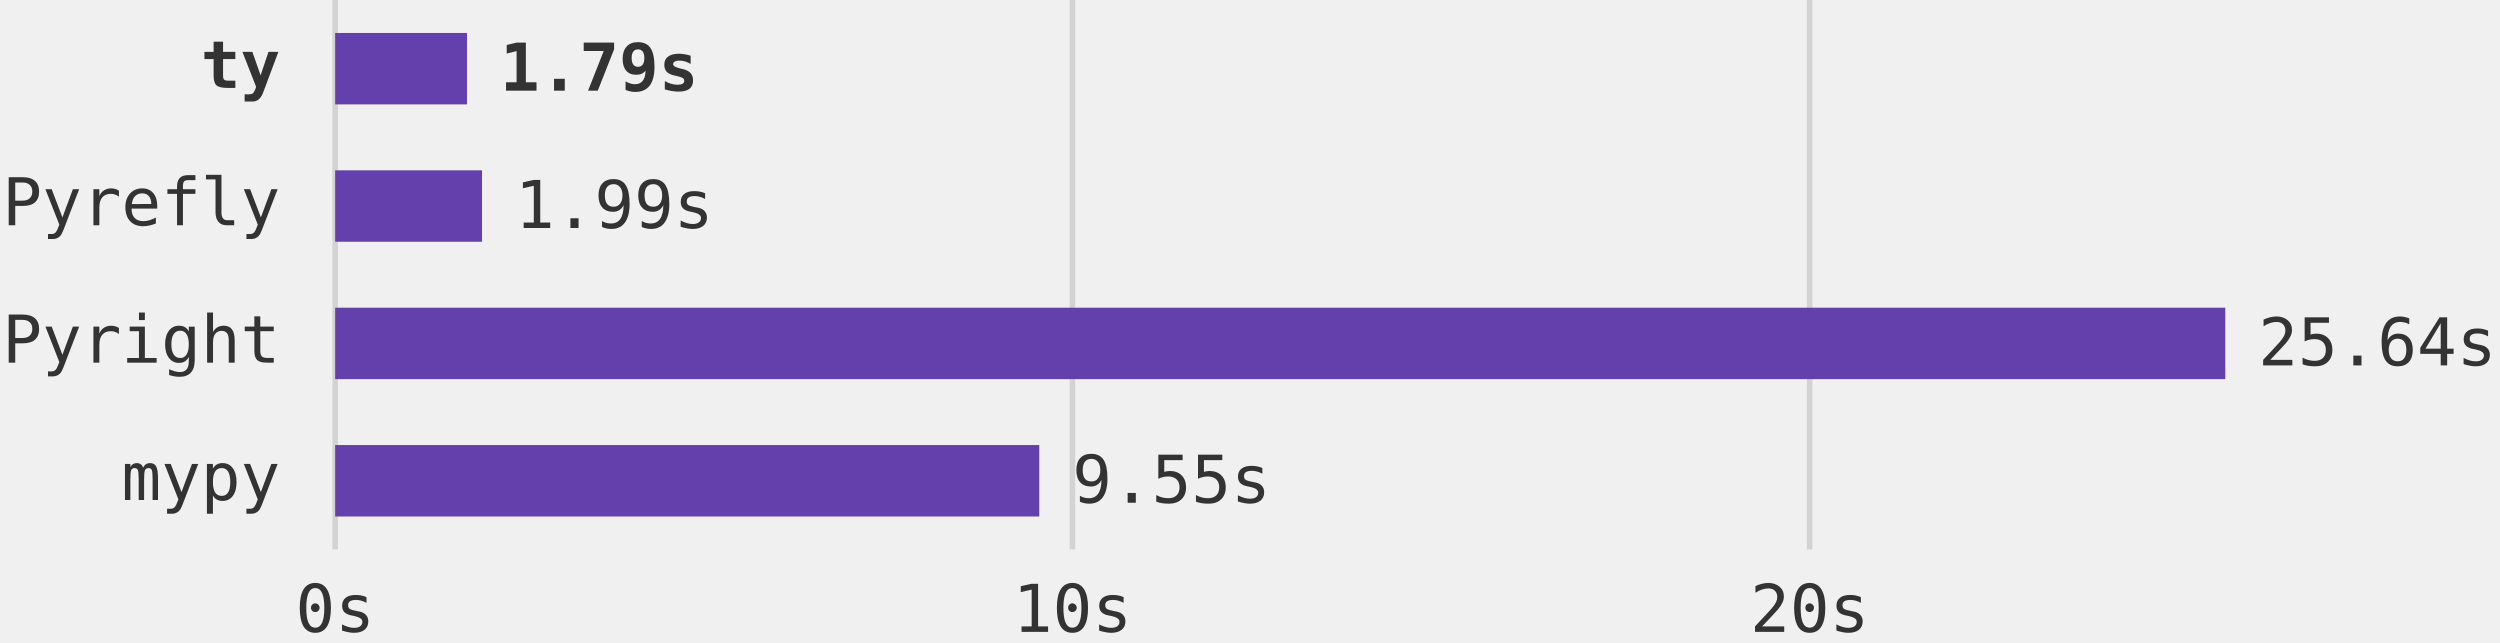
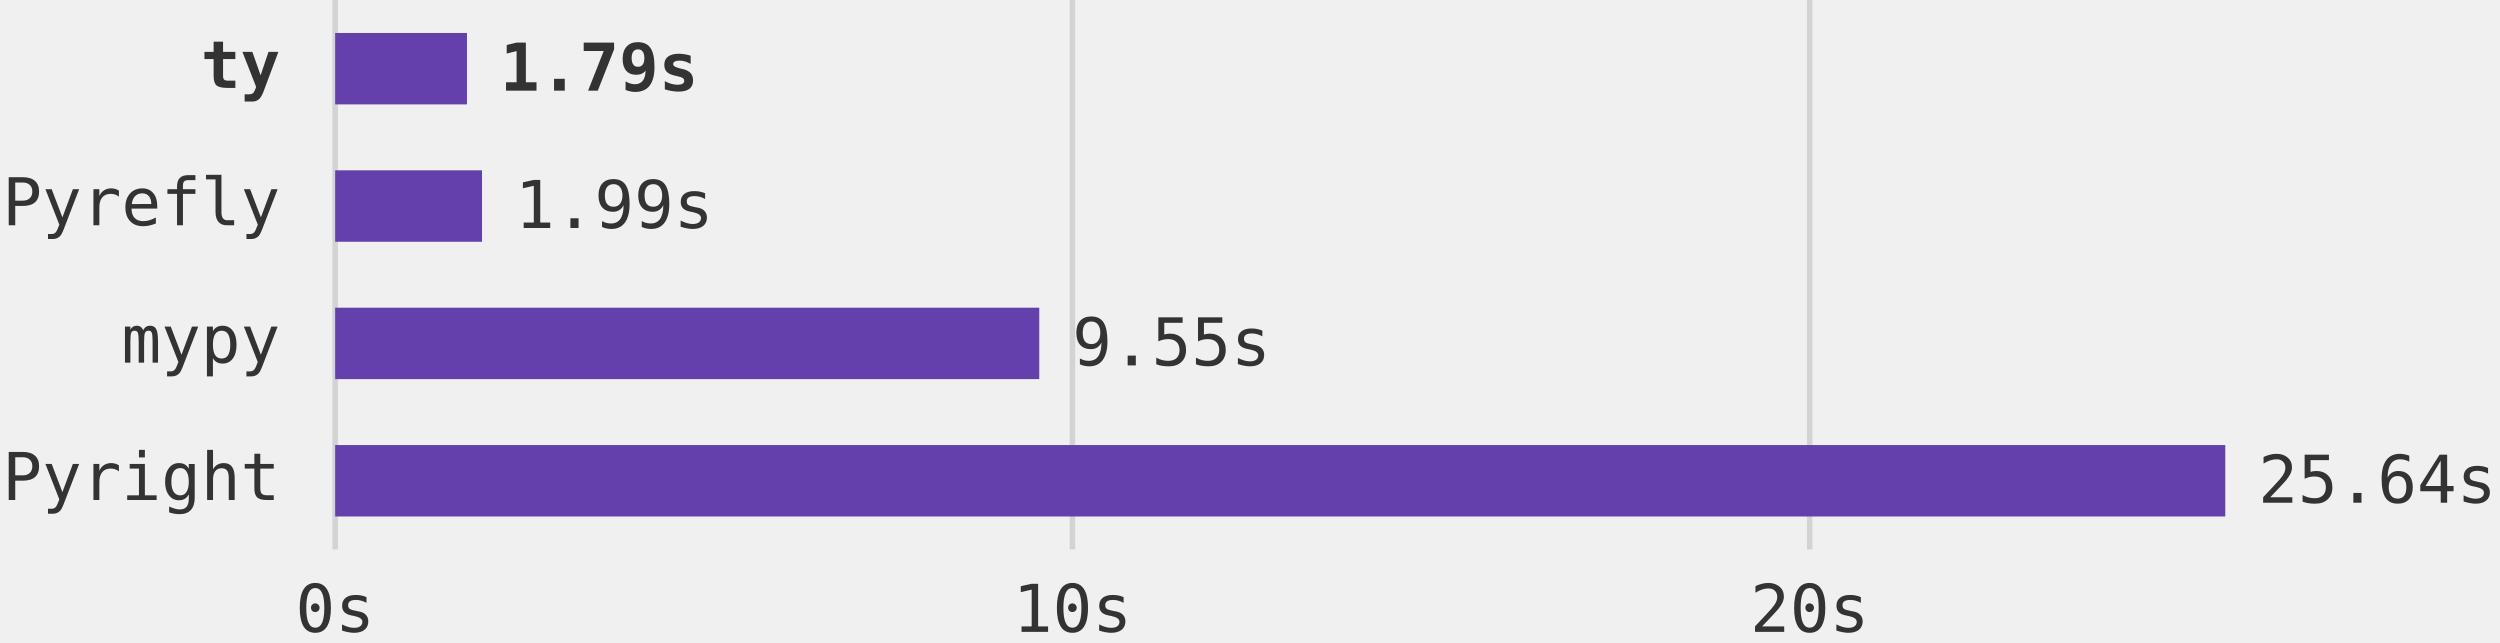
<svg xmlns="http://www.w3.org/2000/svg" viewBox="0 0 455 117" role="img" aria-labelledby="title description">
  <style>
    .benchmarkBar {
      fill: #6340AC;
    }
    .benchmarkLabel {
      fill: #333333;
    }
    .benchmarkGrid {
      stroke: rgba(127, 127, 127, 0.25);
    }

    @media (prefers-color-scheme: dark) {
      .benchmarkLabel {
        fill: #FFFFFF;
      }
    }
  </style>
  <g transform="translate(61, 0)" font-family="Roboto Mono, monospace" font-size="12">
    <g class="benchmarkGrid" aria-hidden="true">
      <line x1="0.000" y1="0" x2="0.000" y2="100" />
      <line x1="134.181" y1="0" x2="134.181" y2="100" />
      <line x1="268.362" y1="0" x2="268.362" y2="100" />
    </g>
    <g class="benchmarkLabel" aria-hidden="true" text-anchor="middle">
      <text x="0.000" y="115">0s</text>
      <text x="134.181" y="115">10s</text>
      <text x="268.362" y="115">20s</text>
    </g>
    <g class="benchmarkLabel" text-anchor="end">
      <text x="-10" y="16" font-weight="bold">ty</text>
      <text x="-10" y="41">Pyrefly</text>
-       <text x="-10" y="66">Pyright</text>
-       <text x="-10" y="91">mypy</text>
+       <text x="-10" y="66">mypy</text>
+       <text x="-10" y="91">Pyright</text>
    </g>
    <g class="benchmarkBar">
      <rect x="0" y="6" width="23.989" height="13" aria-label="ty: 1.788 seconds" />
      <rect x="0" y="31" width="26.729" height="13" aria-label="Pyrefly: 1.992 seconds" />
-       <rect x="0" y="56" width="344.000" height="13" aria-label="Pyright: 25.637 seconds" />
-       <rect x="0" y="81" width="128.148" height="13" aria-label="mypy: 9.550 seconds" />
+       <rect x="0" y="56" width="128.148" height="13" aria-label="mypy: 9.550 seconds" />
+       <rect x="0" y="81" width="344.000" height="13" aria-label="Pyright: 25.637 seconds" />
    </g>
    <g class="benchmarkLabel">
      <text x="29.989" y="16.5" font-weight="bold">1.79s</text>
      <text x="32.729" y="41.5">1.99s</text>
-       <text x="350.000" y="66.5">25.64s</text>
-       <text x="134.148" y="91.5">9.55s</text>
+       <text x="134.148" y="66.5">9.55s</text>
+       <text x="350.000" y="91.5">25.64s</text>
    </g>
  </g>
</svg>
